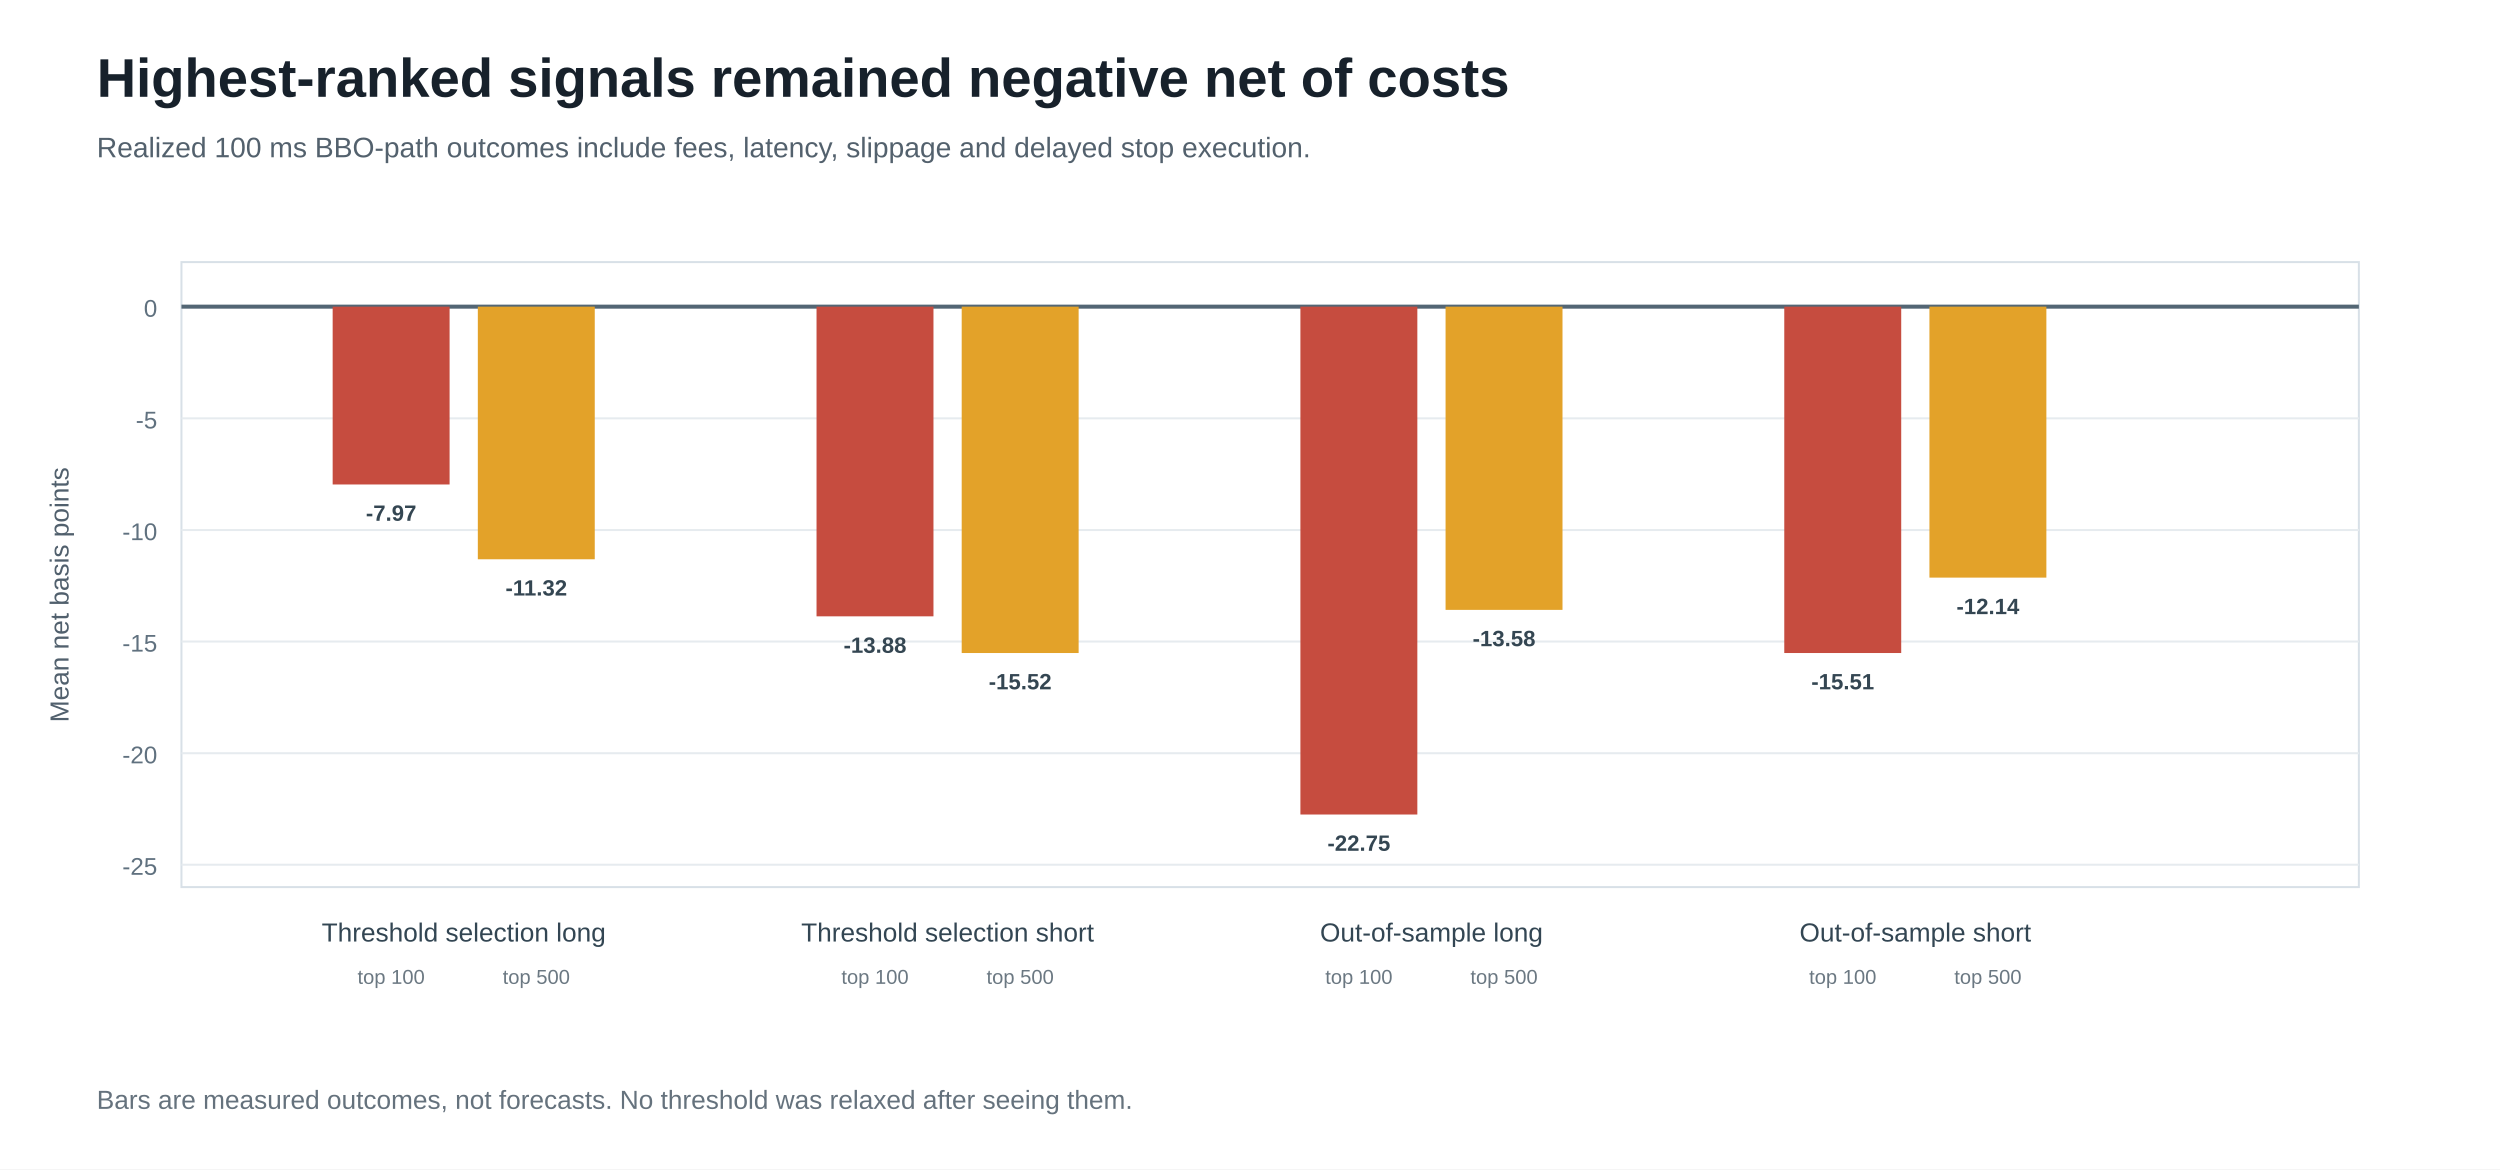
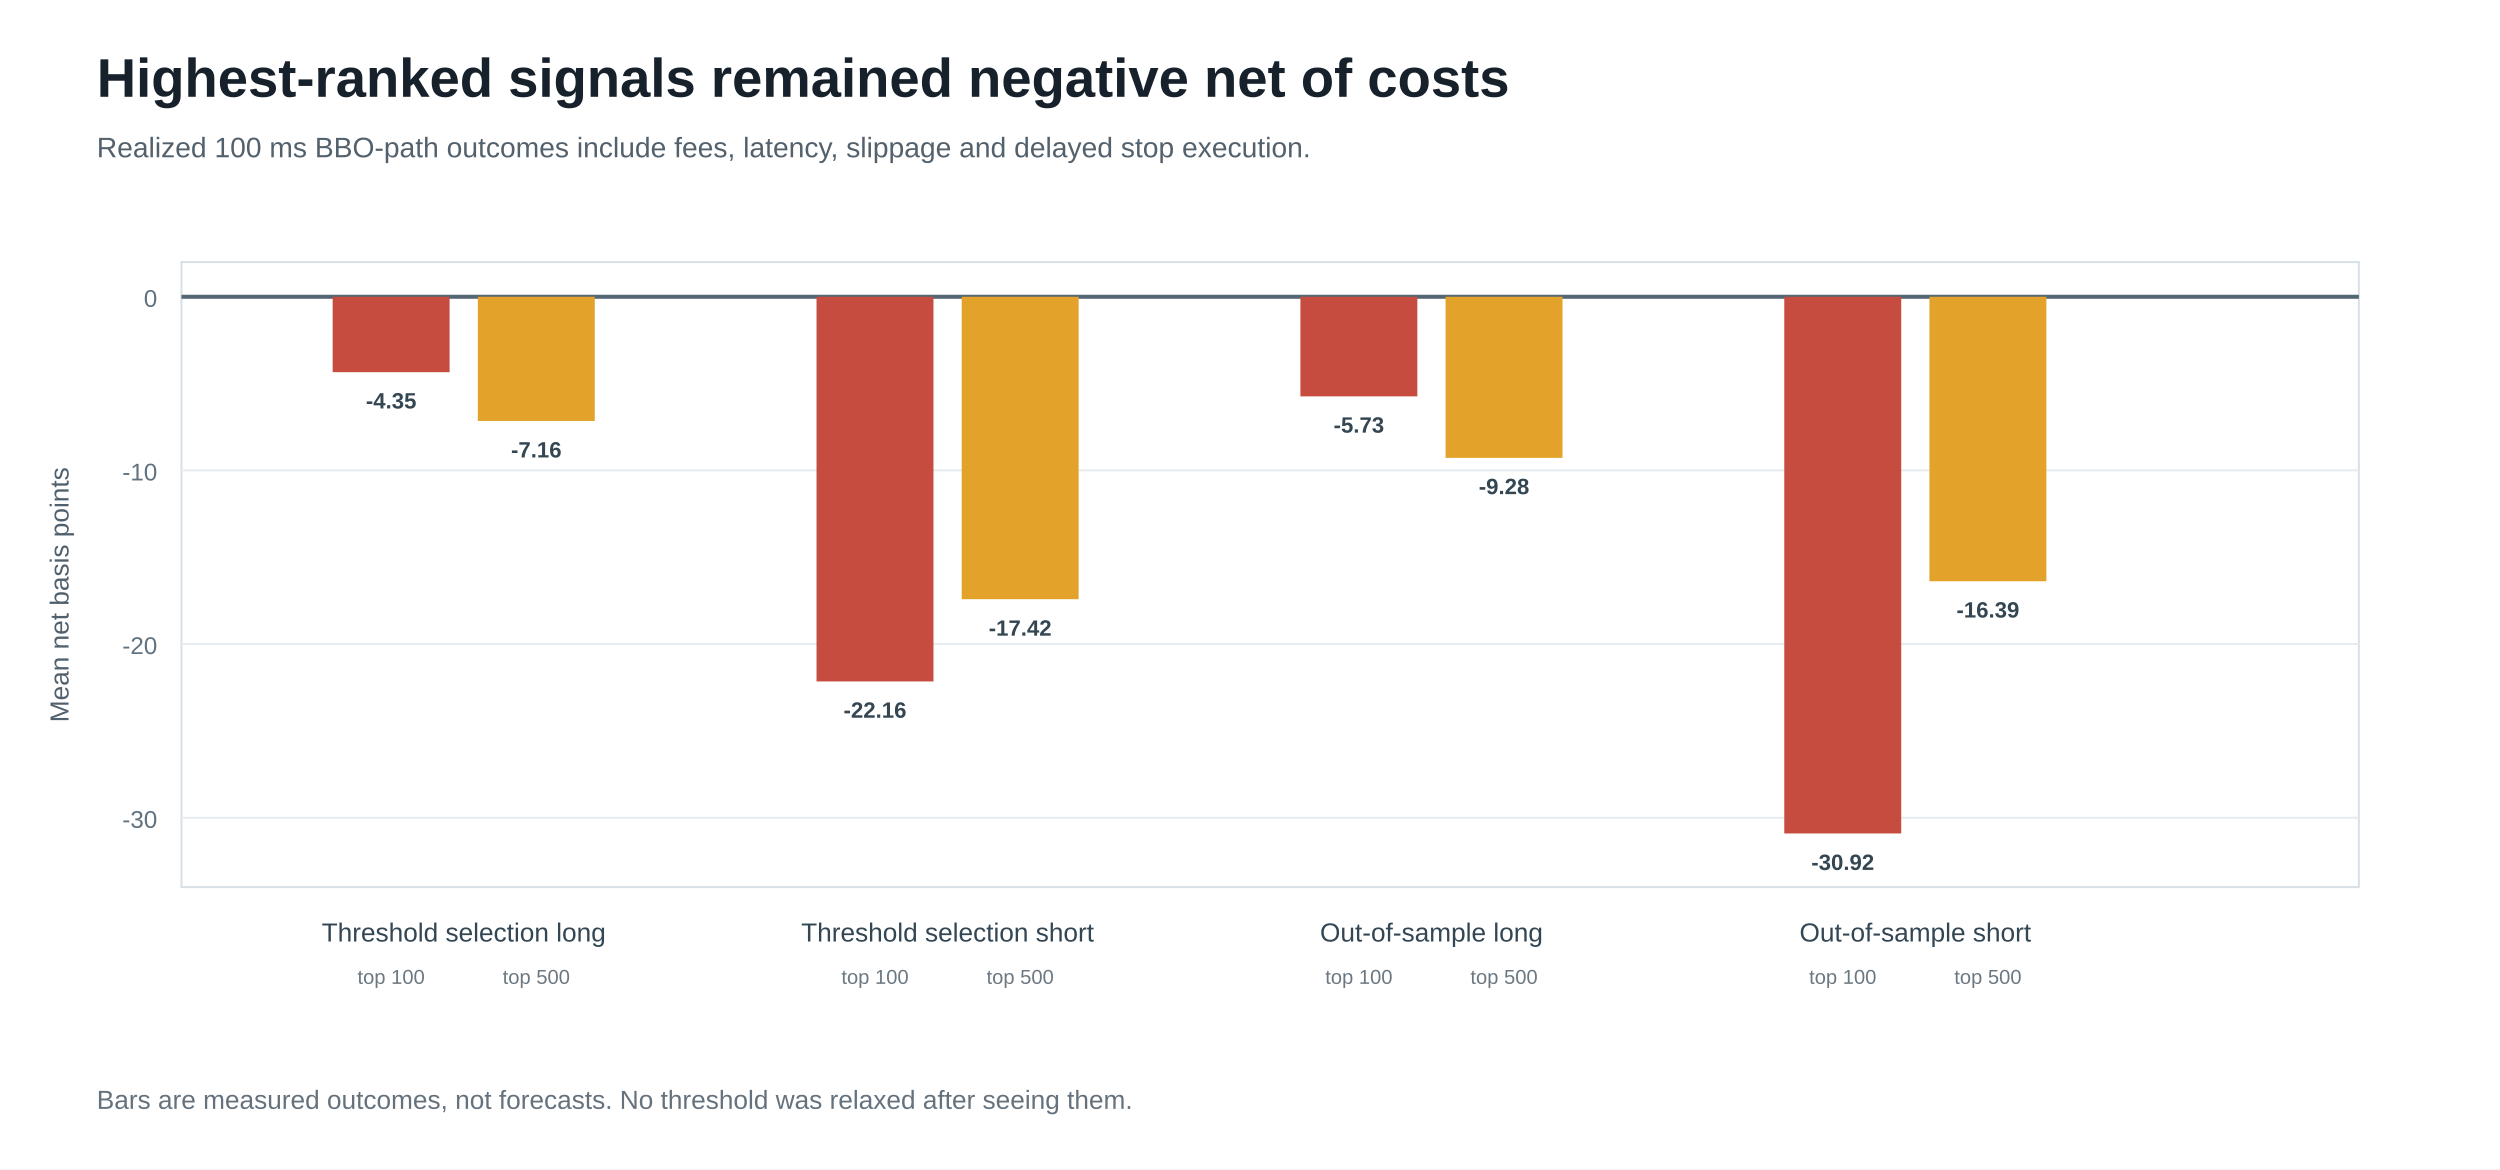
<svg xmlns="http://www.w3.org/2000/svg" width="1240" height="580" viewBox="0 0 1240 580" role="img" aria-labelledby="title desc">
  <rect width="100%" height="100%" fill="#ffffff" />
  <text x="48" y="48" font-family="Segoe UI, Arial, sans-serif" font-size="27" font-weight="700" fill="#17212b">Highest-ranked signals remained negative net of costs</text>
  <text x="48" y="78" font-family="Segoe UI, Arial, sans-serif" font-size="14" fill="#53616d">Realized 100 ms BBO-path outcomes include fees, latency, slippage and delayed stop execution.</text>
  <rect x="90" y="130" width="1080" height="310" fill="#ffffff" stroke="#d8e0e7" />
-   <line x1="90" y1="428.9" x2="1170" y2="428.9" stroke="#e6ebef" stroke-width="1" />
-   <text x="78" y="433.9" text-anchor="end" font-family="Segoe UI, Arial, sans-serif" font-size="12" fill="#60717f">-25</text>
-   <line x1="90" y1="373.6" x2="1170" y2="373.6" stroke="#e6ebef" stroke-width="1" />
-   <text x="78" y="378.6" text-anchor="end" font-family="Segoe UI, Arial, sans-serif" font-size="12" fill="#60717f">-20</text>
-   <line x1="90" y1="318.2" x2="1170" y2="318.2" stroke="#e6ebef" stroke-width="1" />
-   <text x="78" y="323.2" text-anchor="end" font-family="Segoe UI, Arial, sans-serif" font-size="12" fill="#60717f">-15</text>
-   <line x1="90" y1="262.9" x2="1170" y2="262.9" stroke="#e6ebef" stroke-width="1" />
-   <text x="78" y="267.9" text-anchor="end" font-family="Segoe UI, Arial, sans-serif" font-size="12" fill="#60717f">-10</text>
-   <line x1="90" y1="207.5" x2="1170" y2="207.5" stroke="#e6ebef" stroke-width="1" />
-   <text x="78" y="212.5" text-anchor="end" font-family="Segoe UI, Arial, sans-serif" font-size="12" fill="#60717f">-5</text>
-   <line x1="90" y1="152.1" x2="1170" y2="152.1" stroke="#536674" stroke-width="2" />
-   <text x="78" y="157.1" text-anchor="end" font-family="Segoe UI, Arial, sans-serif" font-size="12" fill="#60717f">0</text>
-   <rect x="165.0" y="152.1" width="58" height="88.2" fill="#c64c3f" />
-   <text x="194.0" y="258.3" text-anchor="middle" font-family="Segoe UI, Arial, sans-serif" font-size="11" font-weight="700" fill="#344652">-7.97</text>
+   <line x1="90" y1="405.6" x2="1170" y2="405.6" stroke="#e6ebef" stroke-width="1" />
+   <text x="78" y="410.6" text-anchor="end" font-family="Segoe UI, Arial, sans-serif" font-size="12" fill="#60717f">-30</text>
+   <line x1="90" y1="319.4" x2="1170" y2="319.4" stroke="#e6ebef" stroke-width="1" />
+   <text x="78" y="324.4" text-anchor="end" font-family="Segoe UI, Arial, sans-serif" font-size="12" fill="#60717f">-20</text>
+   <line x1="90" y1="233.3" x2="1170" y2="233.3" stroke="#e6ebef" stroke-width="1" />
+   <text x="78" y="238.3" text-anchor="end" font-family="Segoe UI, Arial, sans-serif" font-size="12" fill="#60717f">-10</text>
+   <line x1="90" y1="147.2" x2="1170" y2="147.2" stroke="#536674" stroke-width="2" />
+   <text x="78" y="152.2" text-anchor="end" font-family="Segoe UI, Arial, sans-serif" font-size="12" fill="#60717f">0</text>
+   <rect x="165.0" y="147.2" width="58" height="37.4" fill="#c64c3f" />
+   <text x="194.0" y="202.6" text-anchor="middle" font-family="Segoe UI, Arial, sans-serif" font-size="11" font-weight="700" fill="#344652">-4.35</text>
  <text x="194.0" y="488" text-anchor="middle" font-family="Segoe UI, Arial, sans-serif" font-size="10" fill="#6b7882">top 100</text>
-   <rect x="237.0" y="152.1" width="58" height="125.3" fill="#e3a229" />
-   <text x="266.0" y="295.4" text-anchor="middle" font-family="Segoe UI, Arial, sans-serif" font-size="11" font-weight="700" fill="#344652">-11.32</text>
+   <rect x="237.0" y="147.2" width="58" height="61.6" fill="#e3a229" />
+   <text x="266.0" y="226.9" text-anchor="middle" font-family="Segoe UI, Arial, sans-serif" font-size="11" font-weight="700" fill="#344652">-7.16</text>
  <text x="266.0" y="488" text-anchor="middle" font-family="Segoe UI, Arial, sans-serif" font-size="10" fill="#6b7882">top 500</text>
  <text x="230.0" y="467" text-anchor="middle" font-family="Segoe UI, Arial, sans-serif" font-size="13" fill="#334653">Threshold selection long</text>
-   <rect x="405.0" y="152.1" width="58" height="153.6" fill="#c64c3f" />
-   <text x="434.0" y="323.8" text-anchor="middle" font-family="Segoe UI, Arial, sans-serif" font-size="11" font-weight="700" fill="#344652">-13.88</text>
+   <rect x="405.0" y="147.2" width="58" height="190.8" fill="#c64c3f" />
+   <text x="434.0" y="356.0" text-anchor="middle" font-family="Segoe UI, Arial, sans-serif" font-size="11" font-weight="700" fill="#344652">-22.16</text>
  <text x="434.0" y="488" text-anchor="middle" font-family="Segoe UI, Arial, sans-serif" font-size="10" fill="#6b7882">top 100</text>
-   <rect x="477.0" y="152.1" width="58" height="171.8" fill="#e3a229" />
-   <text x="506.0" y="341.9" text-anchor="middle" font-family="Segoe UI, Arial, sans-serif" font-size="11" font-weight="700" fill="#344652">-15.52</text>
+   <rect x="477.0" y="147.2" width="58" height="150.0" fill="#e3a229" />
+   <text x="506.0" y="315.3" text-anchor="middle" font-family="Segoe UI, Arial, sans-serif" font-size="11" font-weight="700" fill="#344652">-17.42</text>
  <text x="506.0" y="488" text-anchor="middle" font-family="Segoe UI, Arial, sans-serif" font-size="10" fill="#6b7882">top 500</text>
  <text x="470.0" y="467" text-anchor="middle" font-family="Segoe UI, Arial, sans-serif" font-size="13" fill="#334653">Threshold selection short</text>
-   <rect x="645.0" y="152.1" width="58" height="251.9" fill="#c64c3f" />
-   <text x="674.0" y="422.0" text-anchor="middle" font-family="Segoe UI, Arial, sans-serif" font-size="11" font-weight="700" fill="#344652">-22.75</text>
+   <rect x="645.0" y="147.2" width="58" height="49.4" fill="#c64c3f" />
+   <text x="674.0" y="214.6" text-anchor="middle" font-family="Segoe UI, Arial, sans-serif" font-size="11" font-weight="700" fill="#344652">-5.73</text>
  <text x="674.0" y="488" text-anchor="middle" font-family="Segoe UI, Arial, sans-serif" font-size="10" fill="#6b7882">top 100</text>
-   <rect x="717.0" y="152.1" width="58" height="150.4" fill="#e3a229" />
-   <text x="746.0" y="320.5" text-anchor="middle" font-family="Segoe UI, Arial, sans-serif" font-size="11" font-weight="700" fill="#344652">-13.58</text>
+   <rect x="717.0" y="147.2" width="58" height="79.9" fill="#e3a229" />
+   <text x="746.0" y="245.1" text-anchor="middle" font-family="Segoe UI, Arial, sans-serif" font-size="11" font-weight="700" fill="#344652">-9.28</text>
  <text x="746.0" y="488" text-anchor="middle" font-family="Segoe UI, Arial, sans-serif" font-size="10" fill="#6b7882">top 500</text>
  <text x="710.0" y="467" text-anchor="middle" font-family="Segoe UI, Arial, sans-serif" font-size="13" fill="#334653">Out-of-sample long</text>
-   <rect x="885.0" y="152.1" width="58" height="171.8" fill="#c64c3f" />
-   <text x="914.0" y="341.9" text-anchor="middle" font-family="Segoe UI, Arial, sans-serif" font-size="11" font-weight="700" fill="#344652">-15.51</text>
+   <rect x="885.0" y="147.2" width="58" height="266.2" fill="#c64c3f" />
+   <text x="914.0" y="431.5" text-anchor="middle" font-family="Segoe UI, Arial, sans-serif" font-size="11" font-weight="700" fill="#344652">-30.92</text>
  <text x="914.0" y="488" text-anchor="middle" font-family="Segoe UI, Arial, sans-serif" font-size="10" fill="#6b7882">top 100</text>
-   <rect x="957.0" y="152.1" width="58" height="134.4" fill="#e3a229" />
-   <text x="986.0" y="304.6" text-anchor="middle" font-family="Segoe UI, Arial, sans-serif" font-size="11" font-weight="700" fill="#344652">-12.14</text>
+   <rect x="957.0" y="147.2" width="58" height="141.1" fill="#e3a229" />
+   <text x="986.0" y="306.3" text-anchor="middle" font-family="Segoe UI, Arial, sans-serif" font-size="11" font-weight="700" fill="#344652">-16.39</text>
  <text x="986.0" y="488" text-anchor="middle" font-family="Segoe UI, Arial, sans-serif" font-size="10" fill="#6b7882">top 500</text>
  <text x="950.0" y="467" text-anchor="middle" font-family="Segoe UI, Arial, sans-serif" font-size="13" fill="#334653">Out-of-sample short</text>
  <text x="34" y="295" transform="rotate(-90 34 295)" text-anchor="middle" font-family="Segoe UI, Arial, sans-serif" font-size="13" fill="#51606d">Mean net basis points</text>
  <text x="48" y="550" font-family="Segoe UI, Arial, sans-serif" font-size="13" fill="#65727d">Bars are measured outcomes, not forecasts. No threshold was relaxed after seeing them.</text>
</svg>
